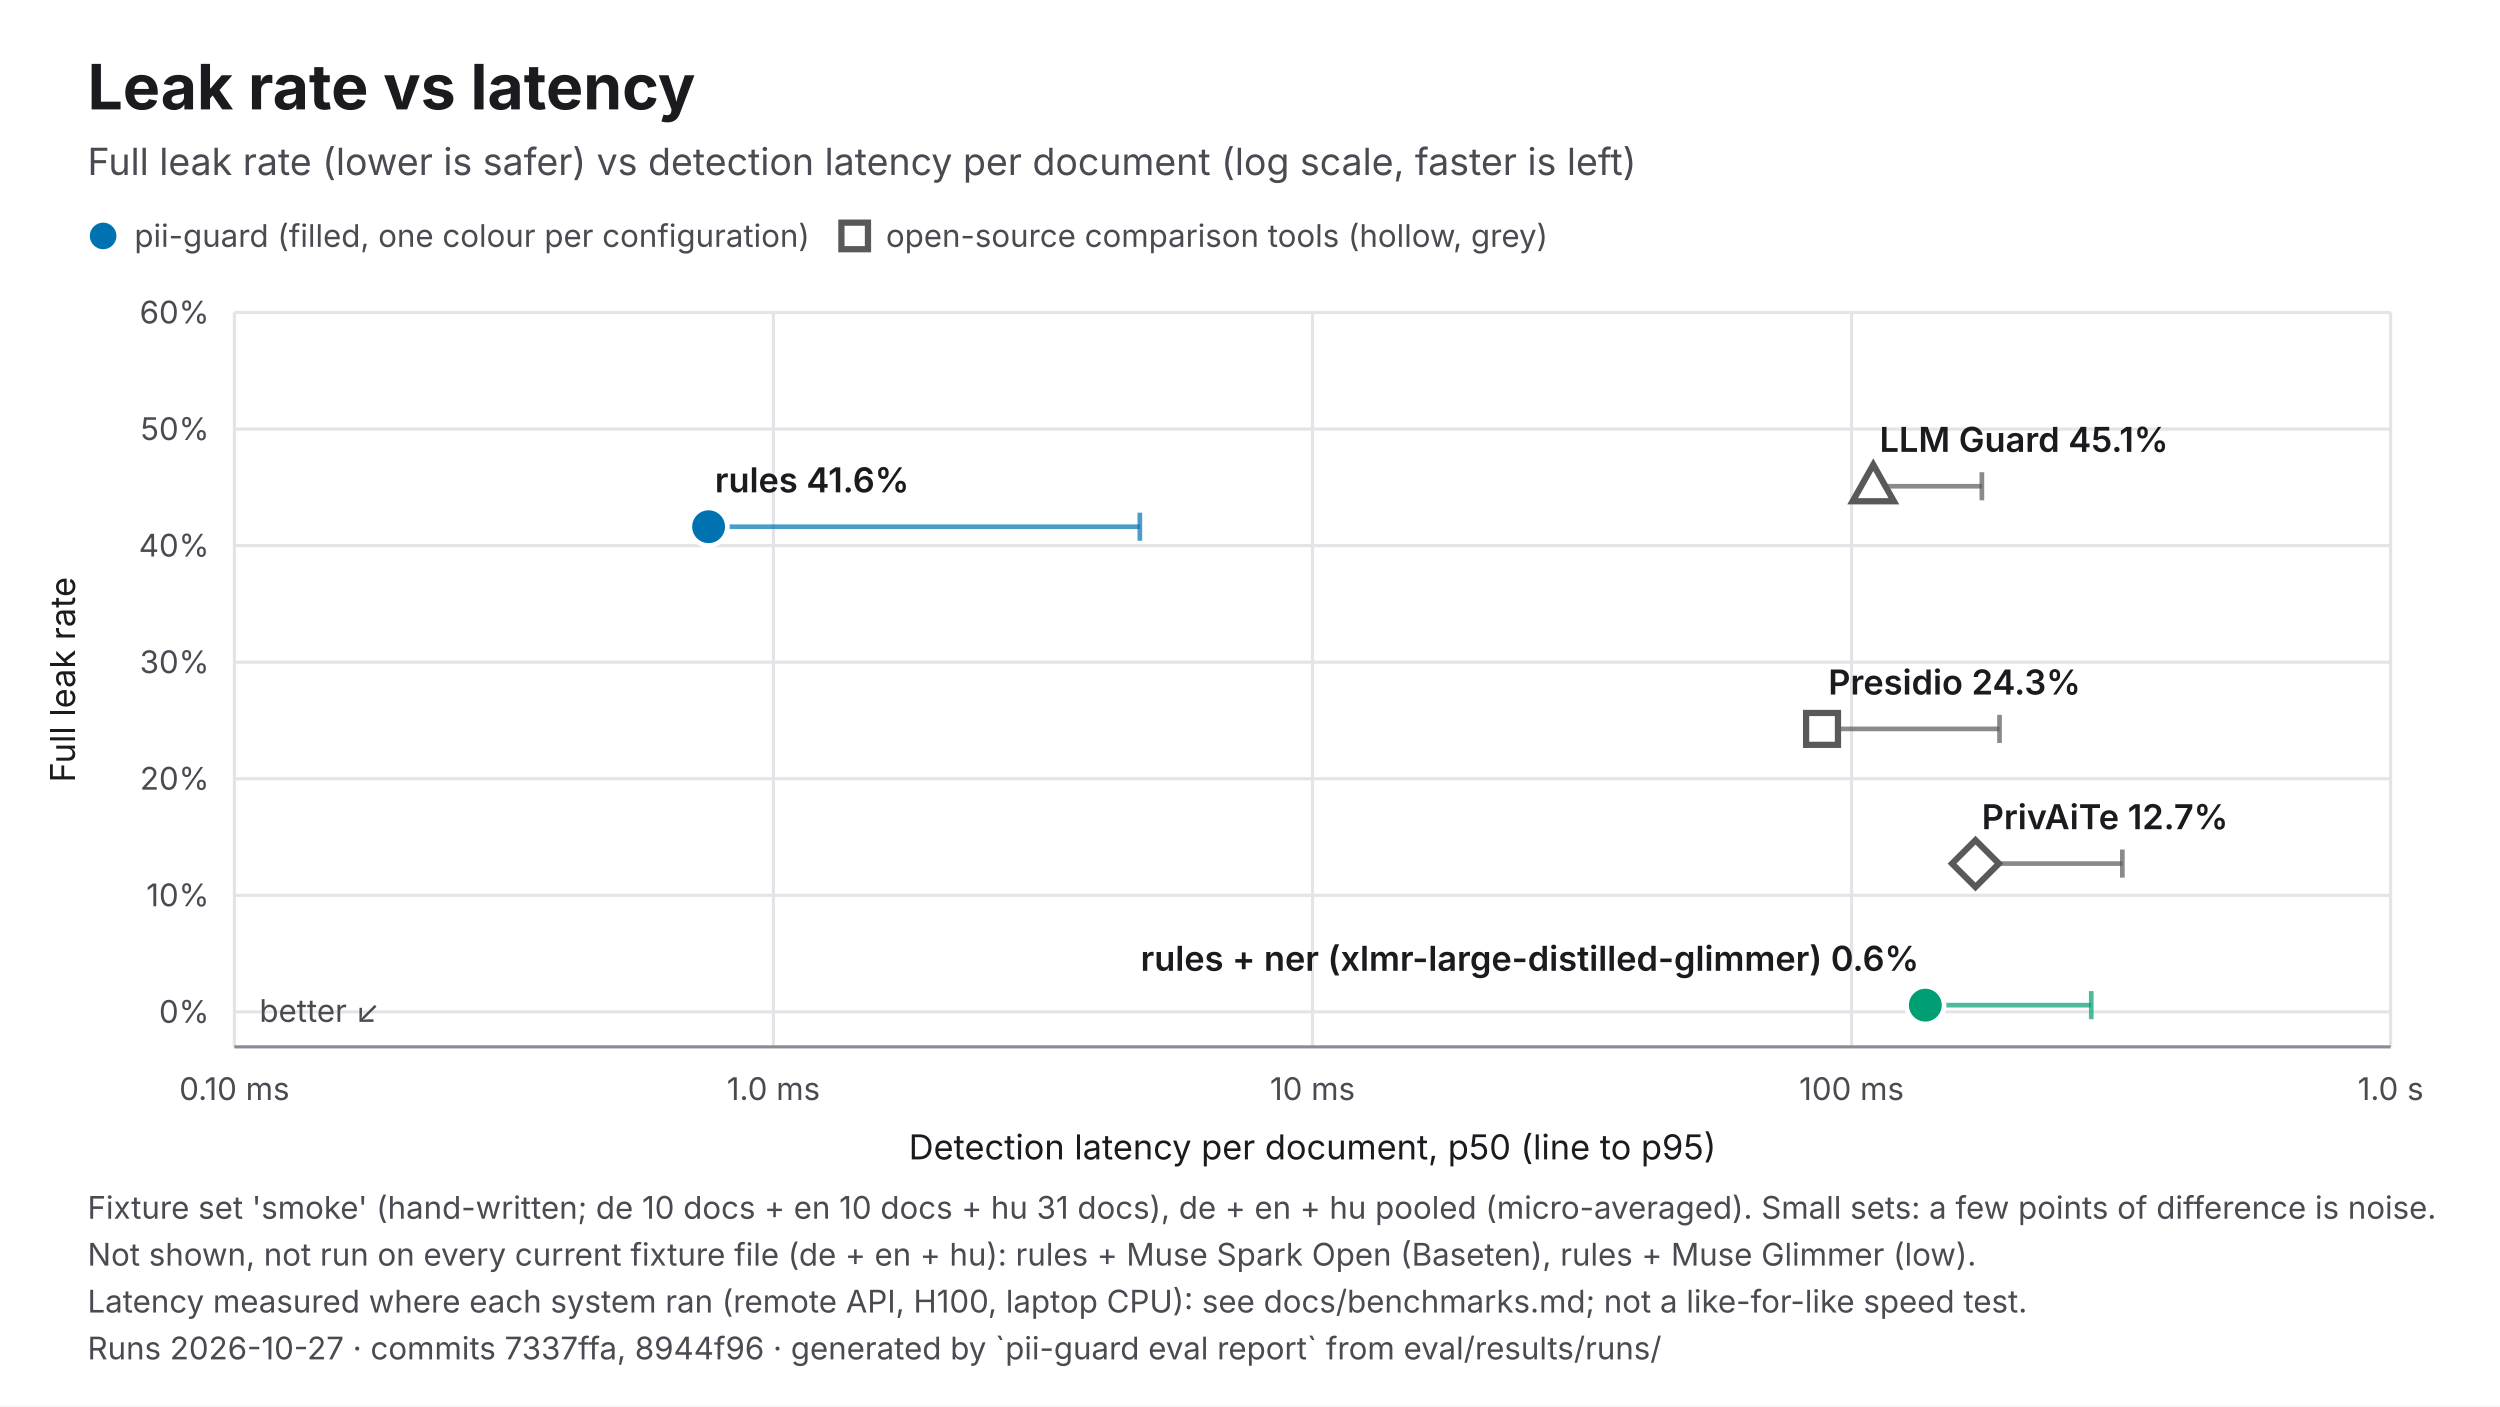
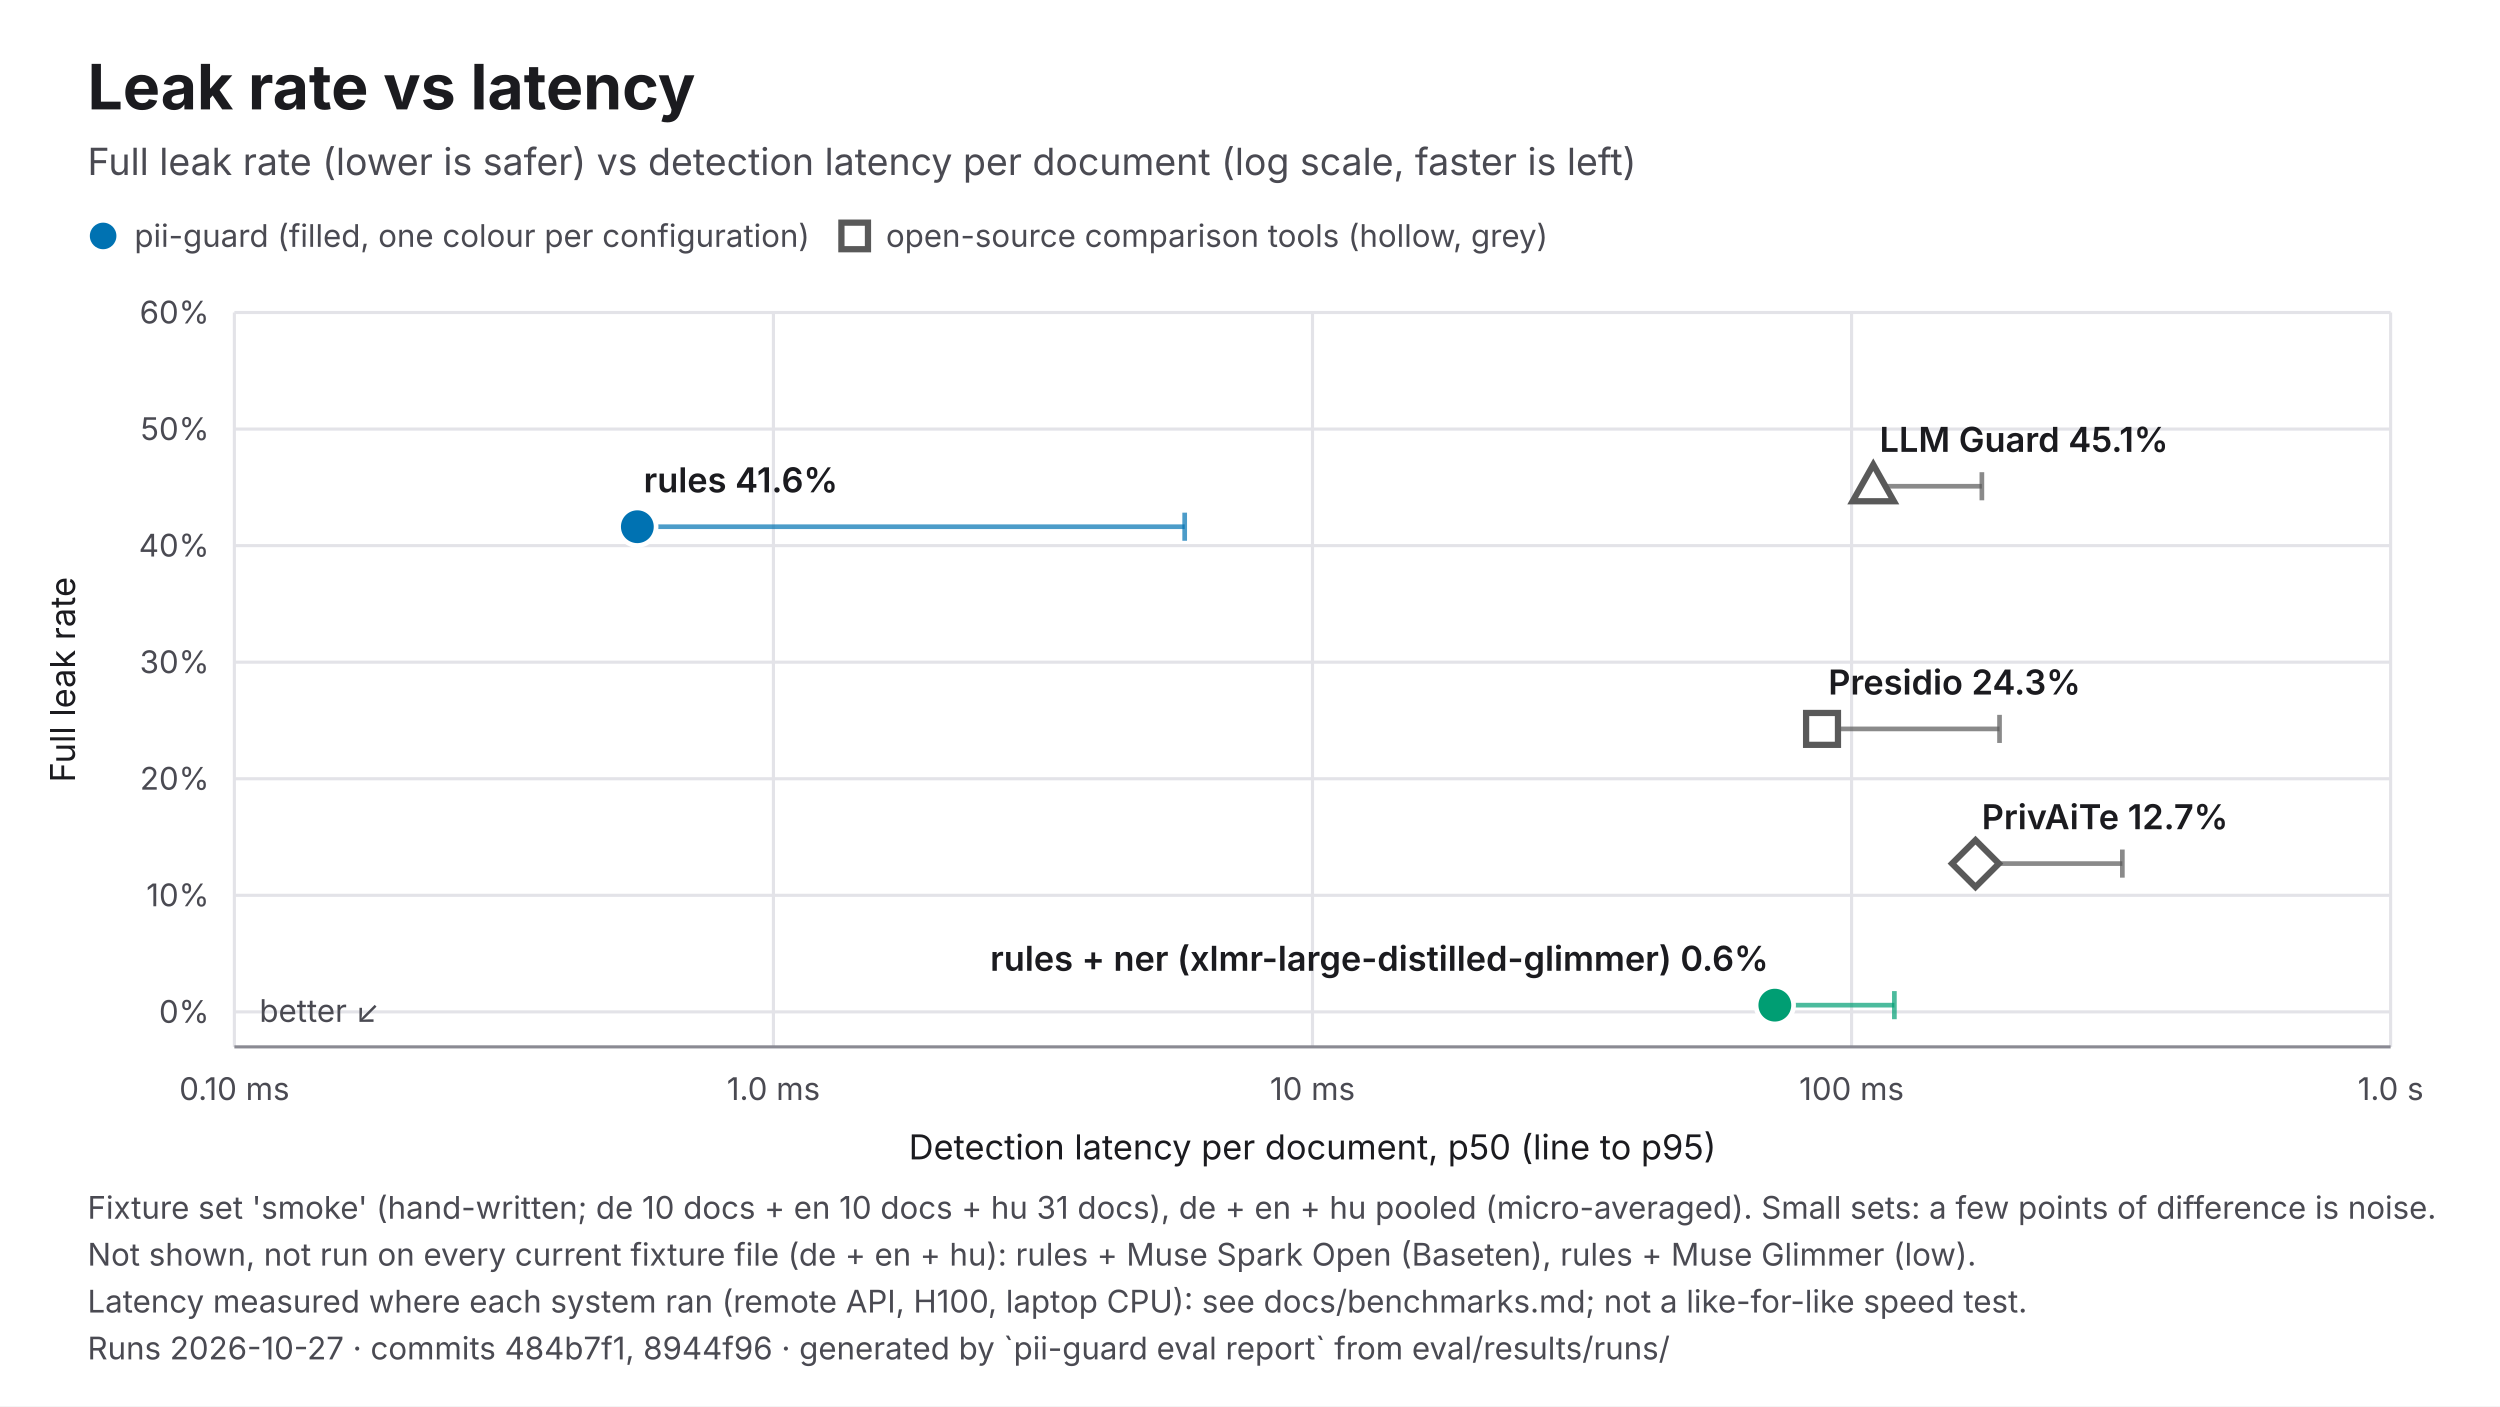
<svg xmlns="http://www.w3.org/2000/svg" viewBox="0 0 1600 900" width="1600" height="900" role="img" aria-labelledby="t d" font-family="Inter, 'Helvetica Neue', Helvetica, Arial, sans-serif">
  <rect width="1600" height="900" fill="#FFFFFF" />
  <text x="56" y="70" font-size="40" fill="#1B1B1F" font-weight="700">Leak rate vs latency</text>
  <text x="56" y="112" font-size="24" fill="#4A4A52">Full leak rate (lower is safer) vs detection latency per document (log scale, faster is left)</text>
  <line x1="150" y1="647.6" x2="1530" y2="647.6" stroke="#E3E3E8" stroke-width="2" />
  <text x="134" y="654.6" font-size="20" fill="#4A4A52" text-anchor="end">0%</text>
  <line x1="150" y1="573" x2="1530" y2="573" stroke="#E3E3E8" stroke-width="2" />
  <text x="134" y="580" font-size="20" fill="#4A4A52" text-anchor="end">10%</text>
  <line x1="150" y1="498.4" x2="1530" y2="498.4" stroke="#E3E3E8" stroke-width="2" />
  <text x="134" y="505.4" font-size="20" fill="#4A4A52" text-anchor="end">20%</text>
  <line x1="150" y1="423.8" x2="1530" y2="423.8" stroke="#E3E3E8" stroke-width="2" />
  <text x="134" y="430.8" font-size="20" fill="#4A4A52" text-anchor="end">30%</text>
  <line x1="150" y1="349.2" x2="1530" y2="349.2" stroke="#E3E3E8" stroke-width="2" />
  <text x="134" y="356.2" font-size="20" fill="#4A4A52" text-anchor="end">40%</text>
  <line x1="150" y1="274.6" x2="1530" y2="274.6" stroke="#E3E3E8" stroke-width="2" />
  <text x="134" y="281.6" font-size="20" fill="#4A4A52" text-anchor="end">50%</text>
  <line x1="150" y1="200" x2="1530" y2="200" stroke="#E3E3E8" stroke-width="2" />
  <text x="134" y="207" font-size="20" fill="#4A4A52" text-anchor="end">60%</text>
  <line x1="150" y1="200" x2="150" y2="670" stroke="#E3E3E8" stroke-width="2" />
  <text x="150" y="704" font-size="20" fill="#4A4A52" text-anchor="middle">0.10 ms</text>
  <line x1="495" y1="200" x2="495" y2="670" stroke="#E3E3E8" stroke-width="2" />
  <text x="495" y="704" font-size="20" fill="#4A4A52" text-anchor="middle">1.0 ms</text>
  <line x1="840" y1="200" x2="840" y2="670" stroke="#E3E3E8" stroke-width="2" />
  <text x="840" y="704" font-size="20" fill="#4A4A52" text-anchor="middle">10 ms</text>
  <line x1="1185" y1="200" x2="1185" y2="670" stroke="#E3E3E8" stroke-width="2" />
  <text x="1185" y="704" font-size="20" fill="#4A4A52" text-anchor="middle">100 ms</text>
  <line x1="1530" y1="200" x2="1530" y2="670" stroke="#E3E3E8" stroke-width="2" />
  <text x="1530" y="704" font-size="20" fill="#4A4A52" text-anchor="middle">1.0 s</text>
  <line x1="150" y1="670" x2="1530" y2="670" stroke="#8A8A93" stroke-width="2" />
  <text x="840" y="742" font-size="22" fill="#1B1B1F" text-anchor="middle">Detection latency per document, p50 (line to p95)</text>
  <text x="48" y="435" font-size="22" fill="#1B1B1F" text-anchor="middle" transform="rotate(-90 48 435)">Full leak rate</text>
  <text x="166" y="654" font-size="20" fill="#4A4A52">better ↙</text>
-   <line x1="453.5" y1="337.1" x2="729.5" y2="337.1" stroke="#0072B2" stroke-width="3" opacity="0.7" />
-   <line x1="729.5" y1="328.1" x2="729.5" y2="346.1" stroke="#0072B2" stroke-width="3" opacity="0.7" />
-   <line x1="1232.2" y1="643.3" x2="1338.4" y2="643.3" stroke="#009E73" stroke-width="3" opacity="0.7" />
-   <line x1="1338.4" y1="634.3" x2="1338.4" y2="652.3" stroke="#009E73" stroke-width="3" opacity="0.7" />
+   <line x1="407.9" y1="337.1" x2="758.2" y2="337.1" stroke="#0072B2" stroke-width="3" opacity="0.7" />
+   <line x1="758.2" y1="328.1" x2="758.2" y2="346.1" stroke="#0072B2" stroke-width="3" opacity="0.7" />
+   <line x1="1135.9" y1="643.3" x2="1212.4" y2="643.3" stroke="#009E73" stroke-width="3" opacity="0.7" />
+   <line x1="1212.4" y1="634.3" x2="1212.4" y2="652.3" stroke="#009E73" stroke-width="3" opacity="0.7" />
  <line x1="1166.1" y1="466.5" x2="1279.7" y2="466.5" stroke="#595959" stroke-width="3" opacity="0.7" />
  <line x1="1279.7" y1="457.5" x2="1279.7" y2="475.5" stroke="#595959" stroke-width="3" opacity="0.7" />
  <line x1="1198.9" y1="311.2" x2="1268.4" y2="311.2" stroke="#595959" stroke-width="3" opacity="0.7" />
  <line x1="1268.4" y1="302.2" x2="1268.4" y2="320.2" stroke="#595959" stroke-width="3" opacity="0.7" />
  <line x1="1264.3" y1="552.7" x2="1358.3" y2="552.7" stroke="#595959" stroke-width="3" opacity="0.7" />
  <line x1="1358.3" y1="543.7" x2="1358.3" y2="561.7" stroke="#595959" stroke-width="3" opacity="0.7" />
-   <circle cx="453.5" cy="337.1" r="12" fill="#0072B2" stroke="#FFFFFF" stroke-width="3" />
-   <text x="457.5" y="315.1" font-size="22" fill="#1B1B1F" font-weight="600">rules 41.6%</text>
-   <circle cx="1232.2" cy="643.3" r="12" fill="#009E73" stroke="#FFFFFF" stroke-width="3" />
-   <text x="1228.2" y="621.3" font-size="22" fill="#1B1B1F" text-anchor="end" font-weight="600">rules + ner (xlmr-large-distilled-glimmer) 0.6%</text>
+   <circle cx="407.9" cy="337.1" r="12" fill="#0072B2" stroke="#FFFFFF" stroke-width="3" />
+   <text x="411.9" y="315.1" font-size="22" fill="#1B1B1F" font-weight="600">rules 41.6%</text>
+   <circle cx="1135.9" cy="643.3" r="12" fill="#009E73" stroke="#FFFFFF" stroke-width="3" />
+   <text x="1131.9" y="621.3" font-size="22" fill="#1B1B1F" text-anchor="end" font-weight="600">rules + ner (xlmr-large-distilled-glimmer) 0.6%</text>
  <rect x="1155.9" y="456.3" width="20.4" height="20.4" fill="#FFFFFF" stroke="#595959" stroke-width="4" />
  <text x="1170.1" y="444.5" font-size="22" fill="#1B1B1F" font-weight="600">Presidio 24.3%</text>
  <polygon points="1198.9,297.4 1212.1,320.8 1185.7,320.8" fill="#FFFFFF" stroke="#595959" stroke-width="4" />
  <text x="1202.9" y="289.2" font-size="22" fill="#1B1B1F" font-weight="600">LLM Guard 45.1%</text>
  <polygon points="1264.3,537.7 1279.3,552.7 1264.3,567.7 1249.3,552.7" fill="#FFFFFF" stroke="#595959" stroke-width="4" />
  <text x="1268.3" y="530.7" font-size="22" fill="#1B1B1F" font-weight="600">PrivAiTe 12.7%</text>
  <circle cx="66" cy="151" r="10" fill="#0072B2" stroke="#FFFFFF" stroke-width="3" />
  <text x="86" y="158" font-size="20" fill="#4A4A52">pii-guard (filled, one colour per configuration)</text>
  <rect x="538.5" y="142.5" width="17" height="17" fill="#FFFFFF" stroke="#595959" stroke-width="4" />
  <text x="567" y="158" font-size="20" fill="#4A4A52">open-source comparison tools (hollow, grey)</text>
  <text x="56" y="780" font-size="20" fill="#4A4A52">Fixture set 'smoke' (hand-written; de 10 docs + en 10 docs + hu 31 docs), de + en + hu pooled (micro-averaged). Small sets: a few points of difference is noise.</text>
  <text x="56" y="810" font-size="20" fill="#4A4A52">Not shown, not run on every current fixture file (de + en + hu): rules + Muse Spark Open (Baseten), rules + Muse Glimmer (low).</text>
  <text x="56" y="840" font-size="20" fill="#4A4A52">Latency measured where each system ran (remote API, H100, laptop CPU): see docs/benchmarks.md; not a like-for-like speed test.</text>
-   <text x="56" y="870" font-size="20" fill="#4A4A52">Runs 2026-10-27 · commits 7337ffa, 8944f96 · generated by `pii-guard eval report` from eval/results/runs/</text>
+   <text x="56" y="870" font-size="20" fill="#4A4A52">Runs 2026-10-27 · commits 484b7f1, 8944f96 · generated by `pii-guard eval report` from eval/results/runs/</text>
</svg>
